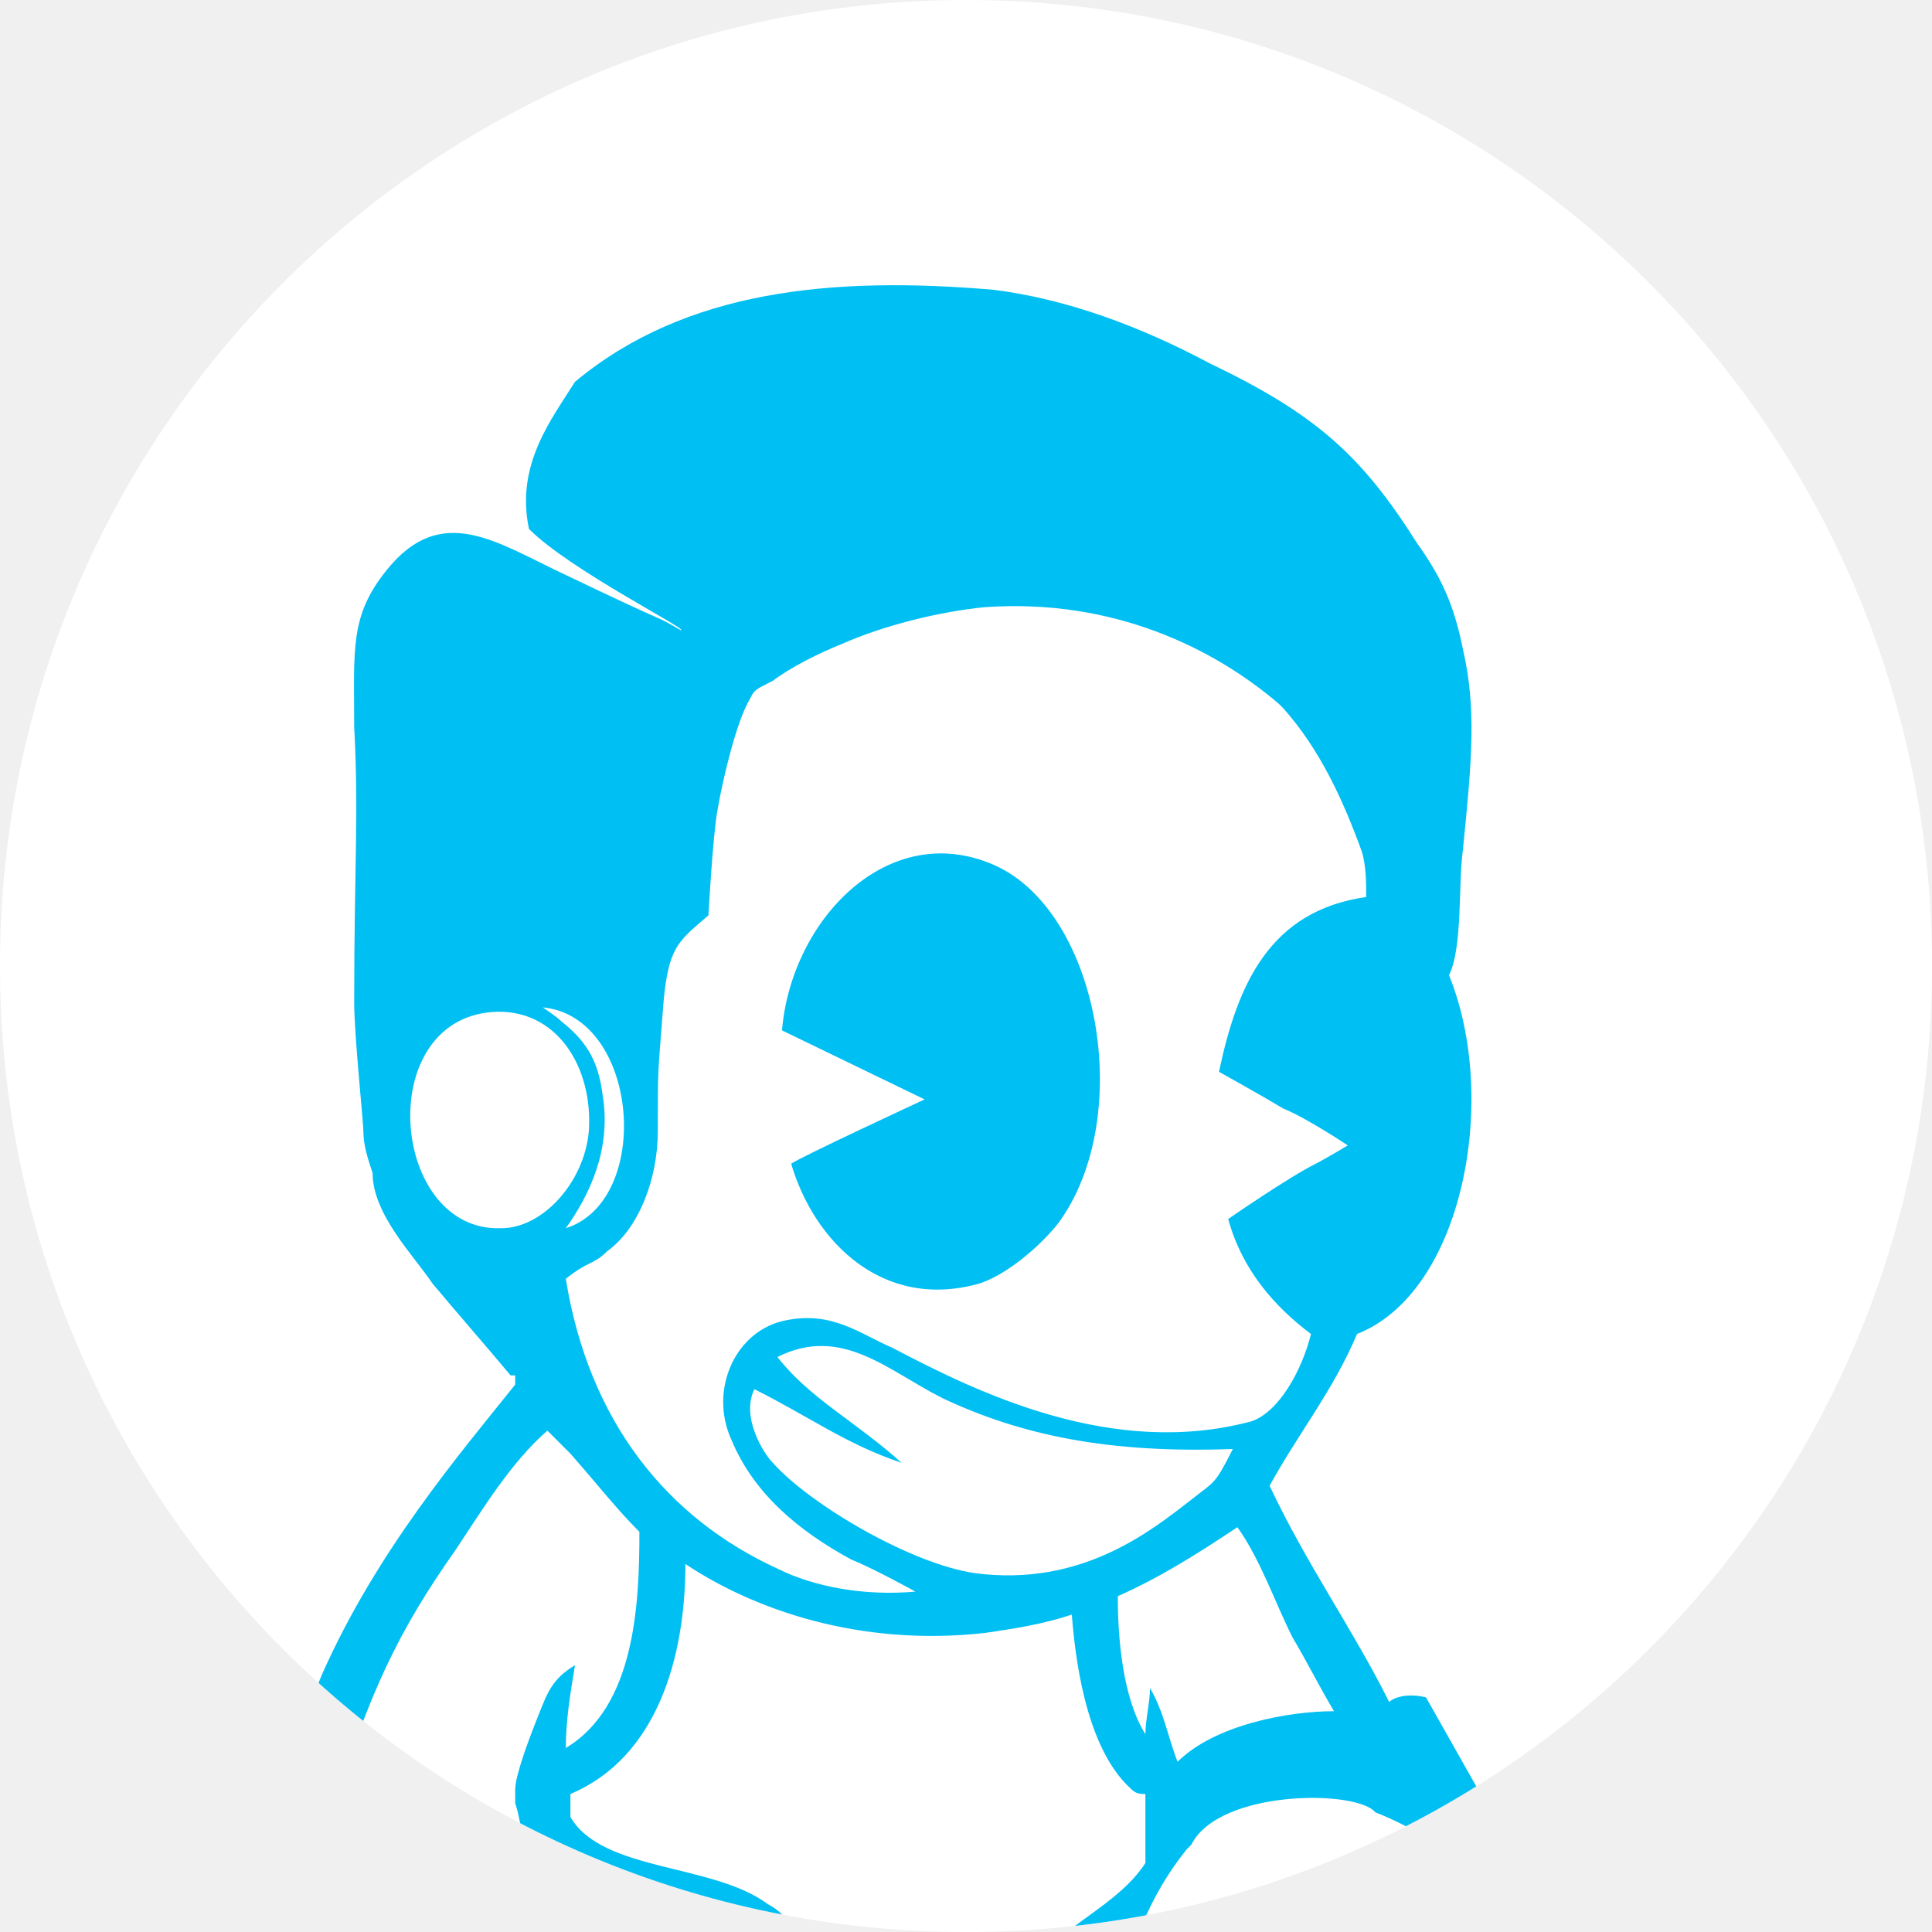
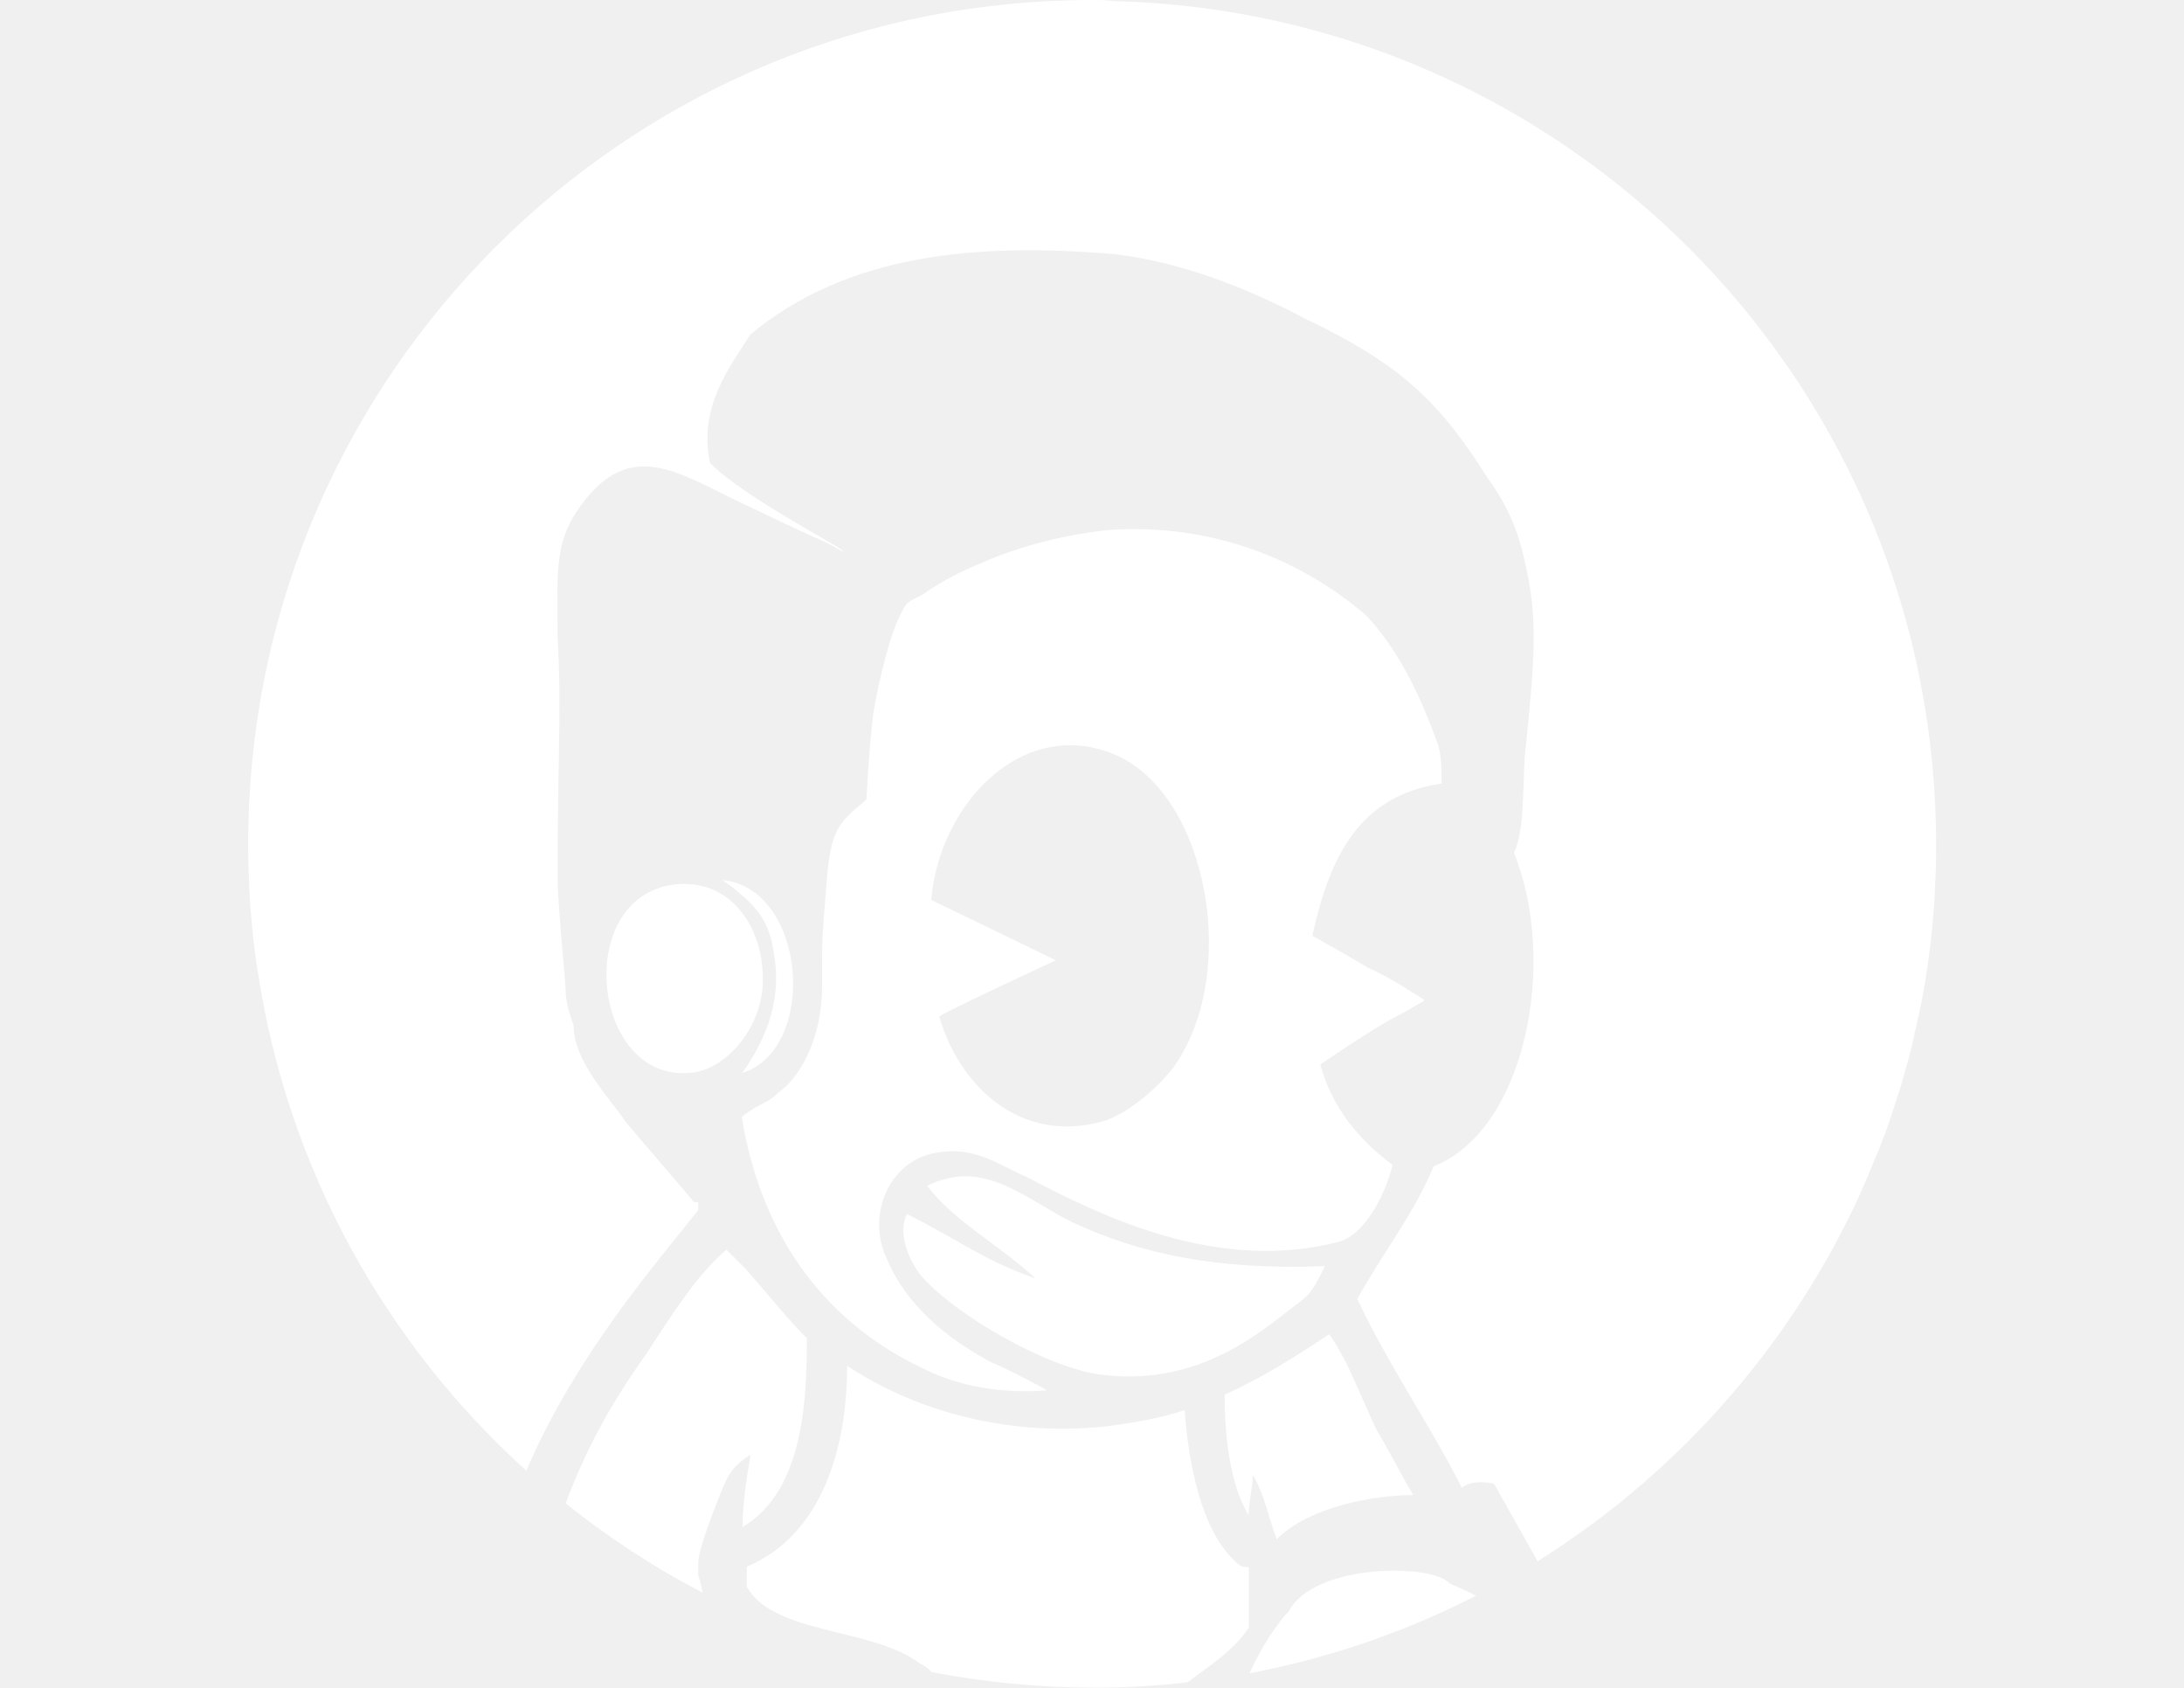
- <svg xmlns="http://www.w3.org/2000/svg" xmlns:xlink="http://www.w3.org/1999/xlink" version="1.1" id="Layer_1" x="0px" y="0px" viewBox="0 0 42 42" enable-background="new 0 0 42 42" xml:space="preserve">
-   <circle fill="#FFFFFF" cx="21" cy="21" r="21" />
+ <svg xmlns="http://www.w3.org/2000/svg" version="1.1" id="Layer_1" x="0px" y="0px" viewBox="0 0 792 612" enable-background="new 0 0 792 612" xml:space="preserve">
  <g>
-     <defs>
-       <circle id="SVGID_1_" cx="21" cy="21" r="21" />
-     </defs>
-     <clipPath id="SVGID_2_">
-       <use xlink:href="#SVGID_1_" overflow="visible" />
-     </clipPath>
-     <g clip-path="url(#SVGID_2_)">
-       <g>
-         <g>
-           <path fill="#00BFF3" d="M26,40.1C26,40.1,26,40.2,26,40.1C26,40.1,26,40.1,26,40.1" />
-           <path fill="#00BFF3" d="M17.6,43.5C17.6,43.5,17.6,43.5,17.6,43.5C17.6,43.5,17.6,43.5,17.6,43.5C17.6,43.5,17.6,43.5,17.6,43.5      " />
-           <path fill="#00BFF3" d="M17.8,43.1c-0.1,0.1-0.1,0.2-0.2,0.3C17.7,43.4,17.7,43.3,17.8,43.1L17.8,43.1z" />
-           <path fill="#00BFF3" d="M18.3,43.3C18.3,43.4,18.3,43.4,18.3,43.3c-0.1,0-0.1,0-0.2,0C18.2,43.3,18.2,43.3,18.3,43.3" />
-           <path fill="#00BFF3" d="M18.8,44.7c0,0-0.1,0-0.2,0c0,0,0-0.1,0-0.1C18.7,44.6,18.7,44.6,18.8,44.7" />
-           <path fill="#00BFF3" d="M19.1,45.9c-0.7,0.3-1.4,0.5-1.7,0.6c-0.1-0.1-0.2-0.3-0.3-0.4c-0.3-0.3-0.8-0.7-1.3-1.1      c0.3-0.1,0.6-0.2,0.9-0.3c0,0,0,0,0.1,0c0,0,0.1,0,0.1-0.1c0.1,0,0.1-0.1,0.2-0.1c0,0,0.1,0,0.1-0.1c0.1-0.1,0.2-0.2,0.3-0.3      c0,0,0.1-0.1,0.1-0.1c0,0,0-0.1,0.1-0.1c0.1-0.2,0.2-0.3,0.2-0.5c0,0.1,0.1,0.1,0.1,0.1c0.4,0.1,0.2,0.4,0.3,0.7      c0,0.2,0.4,0.3,0.6,0.3c0,0.1,0,0.1-0.1,0.2c0,0.1,0,0.2,0,0.2c0,0.2,0.1,0.3,0.2,0.5C18.8,45.7,18.8,45.8,19.1,45.9      C19,45.9,19,45.9,19.1,45.9" />
-           <path fill="#00BFF3" d="M20.4,44.2l-0.3,0.7l-0.4,0.8c-0.1-0.1-0.2-0.1-0.3-0.2c-0.1-0.1-0.1-0.1-0.2-0.2      c-0.1-0.1-0.1-0.3-0.1-0.4c0,0,0-0.1,0-0.1c0,0,0-0.1,0-0.1c0-0.1,0-0.1,0.1-0.2c0-0.1-0.1-0.1-0.1-0.1      c-0.4-0.1-0.4-0.4-0.5-0.7c0-0.2-0.2-0.2-0.3-0.3c0-0.1,0.1-0.2,0.1-0.3l1.5,0.5c0.1,0.2,0.2,0.4,0.3,0.6c0,0,0,0,0,0      C20.3,44.1,20.4,44.1,20.4,44.2" />
-           <path fill="#00BFF3" d="M17.6,43.5C17.6,43.5,17.6,43.5,17.6,43.5C17.6,43.5,17.6,43.5,17.6,43.5C17.6,43.5,17.6,43.5,17.6,43.5       M17.6,43.5C17.6,43.5,17.6,43.5,17.6,43.5C17.6,43.5,17.6,43.5,17.6,43.5C17.6,43.5,17.6,43.5,17.6,43.5" />
-           <path fill="#00BFF3" d="M14.2,45.2L14.2,45.2L14.2,45.2C14.3,45.2,14.3,45.2,14.2,45.2" />
-           <path fill="#00BFF3" d="M17.6,43.5C17.6,43.5,17.6,43.5,17.6,43.5C17.6,43.5,17.6,43.5,17.6,43.5C17.6,43.5,17.6,43.5,17.6,43.5      " />
-           <path fill="#00BFF3" d="M18.3,43.3C18.3,43.4,18.3,43.4,18.3,43.3c-0.1,0-0.1,0-0.2,0C18.2,43.3,18.2,43.3,18.3,43.3" />
-           <path fill="#00BFF3" d="M18.8,44.7c0,0-0.1,0-0.2,0c0,0,0-0.1,0-0.1C18.7,44.6,18.7,44.6,18.8,44.7" />
-           <path fill="#00BFF3" d="M20,46.1c-0.1,0-0.2,0.1-0.3,0.1C19.9,46.1,20,46.1,20,46.1" />
-           <path fill="#00BFF3" d="M20.1,45.9c0,0,0,0.1-0.1,0.1L20.1,45.9z" />
-           <path fill="#00BFF3" d="M6.8,49.9c-0.5,0.2-1,0.4-1.1,0.4c-0.2,0-0.3,0-0.5,0c-0.7,0-1.3-0.3-1.5-0.8c-0.3-0.5-0.2-1.3,0.2-1.9      c0.1,0,0.3-0.1,0.4-0.2c0.4,0.9,1.4,1.9,2.1,2.3C6.5,49.8,6.6,49.8,6.8,49.9" />
-           <path fill="#00BFF3" d="M21.6,18.8c2.3,1,3.1,5.5,1.4,7.8c-0.4,0.5-1.1,1.1-1.7,1.3c-2.1,0.6-3.6-0.9-4.1-2.6      c0.1-0.1,2.9-1.4,2.9-1.4L17,22.4C17.2,20,19.3,17.8,21.6,18.8" />
-           <path fill="#00BFF3" d="M32.2,55.4c-1.1-1.2-2.8-2.5-4.7-2.5c-1.2,0-2.8,0.6-3.7,1.1c-1.2,0.5-1.9,1.3-2.7,1.8      c1.5-2,3.6-3.5,7.2-3.4c0-0.6-0.2-0.8-0.2-1.5c1.8-1.1,4.4-1.1,5.7-2.6c1.5-1.7,1.2-4.8,0.1-6.6c-0.7-1-1.1-1.6-1.9-2.2      c0.2-0.1,0.3-0.2,0.3-0.3l-1.3-2.3c-0.4-0.1-0.7,0-0.8,0.1c-0.8-1.6-1.8-3-2.6-4.7c0.6-1.1,1.4-2.1,1.9-3.3      c2.3-0.9,3.1-5.1,2-7.8c0.3-0.6,0.2-2,0.3-2.7c0.2-2,0.3-3.1,0-4.4c-0.2-1-0.5-1.6-1-2.3c-1.2-1.9-2.2-2.8-4.5-3.9      c-1.5-0.8-3.1-1.4-4.7-1.6c-3.5-0.3-6.7,0-9.1,2c-0.5,0.8-1.3,1.8-1,3.2c0.9,0.9,3.5,2.2,3.3,2.2c-0.7-0.4,0,0-2.5-1.2      c-1.5-0.7-2.7-1.6-3.9-0.1c-0.8,1-0.7,1.7-0.7,3.4c0.1,1.9,0,3,0,6c0,0.7,0.2,2.6,0.2,2.8c0,0,0,0,0,0c0,0.3,0.1,0.6,0.2,0.9      c0,0.9,0.9,1.8,1.3,2.4c0.5,0.6,1.2,1.4,1.7,2h0.1c0,0.1,0,0.1,0,0.2C10,31.6,8.2,33.7,7,36.4c-0.5,1.2-1.1,3.2-1.4,4      c-0.1,0.4-1.1,3.3-1.3,4.2c-0.1,0.7-0.1,1.3,0,1.8c0,0,0,0-0.1,0c-0.1,0-0.5,0.2-0.8,0.3l-0.1,0.1L3.2,47c-0.7,1-0.8,2.1-0.3,3      c0.4,0.8,1.3,1.3,2.4,1.3c0.2,0,0.4,0,0.7-0.1c0.1,0,0.1,0,2.2-0.9c0.2,0.1,0.5,0.1,0.7,0.3c-0.2,1.1-0.5,2.1-0.8,3.1      c0.4,0.1,0.7-0.4,1.1-0.6c1.2-0.6,3-1.1,4.7-1c1.5,0.1,2.3,0.9,3.3,1.5c0.2,0.1,0.5,0.4,0.7,0.7c0.2,0.3,0.3,0.6,0.6,0.8      c0.2-1.1,0.2-2.4,0.5-3.4c0.1,1.2,0.1,2.9,0.1,4.2c0,0.5,0,0.9-0.1,1.3c-0.5-1.3-1.3-2.4-2.3-3.2c-0.3-0.3-0.6-0.4-0.9-0.6      c-1.6-0.8-4.3-0.6-5.8,0.1c-2.2,1-3.2,2.4-4.1,4.8c-0.5,1.3-0.8,2.5-0.5,4.1c0.7,0.8,2,0.5,3.2,0.5h7.5c1.1,0,3,0.3,3.7-0.1      c0.5-0.2,0.4-0.8,0.8-0.9c0.5-0.2,1.5,0,2.3,0c2.4,0,5.1,0,6.9-0.1c1.8-0.1,4,0.3,4.3-1.1c0.1-1.4-0.1-2.3-0.4-3.2      C33.2,56.6,32.8,56,32.2,55.4 M10.9,54.3c0.9-0.5,3.2-0.4,4.1-0.1c0.1,0.5,0.3,0.8,0.4,1.4c-1.3,0-3.2-0.2-4.7,0      C10.6,55.3,10.8,54.8,10.9,54.3 M10.2,54.7c0,0.3-0.1,1.3-0.1,1.3s2.6-0.2,3.3-0.1c0.3,0,1.2,0,1.3,0c0.2,0,0.9,0.1,1.4,0      c0-0.4-0.1-0.9-0.3-1.6c0.9,0.3,2.4,2.5,2.7,4.8c-0.4,0-1.6-0.1-1.6-0.1s-1.5-2-2.9-2.2l-0.7-0.1c-2,0-2.8,0.7-3.3,1.1      c-0.3,0.2-0.6,0.6-0.9,1.1l-2.2,0C7.1,57.6,7.9,55.6,10.2,54.7 M18.8,61.4c-3,0.1-6.3,0.1-9.4,0.1c-1,0-2.1,0.1-3-0.1      c-0.2-0.5,0.1-1.1,0.2-1.5c0.8-0.1,2.1,0.2,2.9-0.1c0.6-0.2,1-1.2,1.6-1.6c0.5-0.3,1.2-0.5,1.7-0.5c1.6-0.1,2.9,1.1,3.8,2.2      c0.7,0,1.5-0.1,2,0.1C18.9,60.2,19,60.9,18.8,61.4 M29.7,54.5c-1,0.2-2,0.4-2.6,1c-0.6-0.2-1.1-0.4-1.4-0.9      C26.3,53.4,29,53.3,29.7,54.5 M24.8,54.7c0.1,0.5,2.3,1.5,2.3,1.5c1.5-1,3.3-1.3,3.3-1.3c0.1-0.1-0.2-0.3-0.2-0.4      c0.3,0.3,1,0.6,1.9,2.1c-0.7,0.2-2.4,2.2-2.4,2.2c-0.5-0.1-8.1,0.1-8.8,0l-0.5-0.1c0.1-1.3,0.6-1.9,0.6-1.9      C22.5,55.4,24.8,54.7,24.8,54.7 M22,44.7c-0.3,0-0.6,0-0.9,0.1l0.8-1.7L18.4,42l-1,0.3c-0.1-0.3-0.3-0.7-0.7-0.9      c-1.2-0.9-3.6-0.7-4.3-1.9V39c1.9-0.8,2.5-3,2.5-5c1.5,1,3.8,1.8,6.5,1.5c0.7-0.1,1.3-0.2,1.9-0.4c0.1,1.3,0.4,3,1.3,3.8      c0.1,0.1,0.2,0.1,0.3,0.1c0,0.5,0,1,0,1.5C24,41.9,21.6,42.2,22,44.7 M17.8,43.1c-0.1,0.1-0.1,0.2-0.2,0.3c0,0,0,0,0,0      c0,0,0,0,0,0c0,0,0,0,0,0C17.7,43.4,17.7,43.3,17.8,43.1L17.8,43.1z M16.9,29.5c1.4-0.7,2.4,0.3,3.6,0.9      c1.7,0.8,3.6,1.2,6.3,1.1c-0.4,0.8-0.4,0.7-0.9,1.1c-0.9,0.7-2.4,1.9-4.7,1.6c-1.4-0.2-3.6-1.5-4.4-2.4c-0.2-0.2-0.7-1-0.4-1.6      c1.2,0.6,2,1.2,3.2,1.6C18.6,30.9,17.6,30.4,16.9,29.5 M33,41.9c0.8,1.3,1.3,3.2,0.5,4.8c-0.1,0.1-0.2,0.2-0.2,0.3      c-0.3,0.6-0.7,1-1.7,1.2c0-0.7,0.5-1.5,0.4-2.5c-0.4,0.4-0.5,1-0.8,1.5c-0.3,0.5-0.6,0.9-0.9,1.4c-0.5,0.4-1,0.9-1.6,0.8      c0.2-1,0.7-2.3,0.4-3.5c-0.1,0.3-0.3,0.7-0.4,1.1c-0.3,1.1-0.9,2-1.4,2.9c-0.4,0.4-0.9,0.8-1.6,0.8c-2,0-0.8-2.6-0.4-3.6      c0.4-0.9,0.8-1.8,0.9-2.6c-0.4,0.3-0.7,0.7-1.1,0.9c-1.5,0.1-2.7-0.5-2.5-1.6c0.1-1,1.8-1.1,2.2-1.9c0.3-0.7,0.6-1.2,1-1.7      c0,0,0,0,0.1-0.1c0.6-1.2,3.6-1.2,4-0.7C31.2,39.9,32.4,40.9,33,41.9 M28.1,35.6c0.3,0.5,0.6,1.1,0.9,1.6c-1,0-2.6,0.3-3.4,1.1      c-0.2-0.5-0.3-1.1-0.6-1.6c0,0.3-0.1,0.7-0.1,1c-0.5-0.8-0.6-2.1-0.6-3c0.9-0.4,1.7-0.9,2.6-1.5C27.4,33.9,27.7,34.8,28.1,35.6       M14.4,22.1c0.1-1.5,0.3-1.6,1-2.2c0,0,0.1-1.8,0.2-2.3c0.1-0.6,0.4-1.9,0.7-2.4c0.1-0.2,0.1-0.2,0.5-0.4c0.4-0.3,1-0.6,1.5-0.8      c0.9-0.4,2.1-0.7,3.1-0.8c2.8-0.2,5,0.9,6.4,2.1c0,0,0.1,0.1,0.1,0.1c0.8,0.9,1.3,2,1.7,3.1c0.1,0.3,0.1,0.7,0.1,1      c-2.1,0.3-2.8,1.9-3.2,3.8c0,0,0.9,0.5,1.4,0.8c0.5,0.2,1.4,0.8,1.4,0.8s-0.5,0.3-0.7,0.4c-0.6,0.3-1.9,1.2-1.9,1.2      c0.3,1.1,1,1.9,1.8,2.5c-0.2,0.8-0.7,1.7-1.3,1.9c-3,0.8-5.9-0.6-7.8-1.6c-0.7-0.3-1.3-0.8-2.3-0.6c-1.1,0.2-1.7,1.5-1.2,2.6      c0.5,1.2,1.5,2,2.6,2.6c0.5,0.2,1.4,0.7,1.4,0.7c-1.1,0.1-2.2-0.1-3-0.5c-2.4-1.1-4.1-3.2-4.6-6.3c0.5-0.4,0.6-0.3,0.9-0.6      c0.7-0.5,1.1-1.6,1.1-2.6C14.3,23.2,14.3,23.4,14.4,22.1 M12.3,26.7c0.5-0.7,1-1.7,0.8-2.9c-0.1-0.8-0.4-1.2-0.9-1.6      c-0.1-0.1-0.4-0.3-0.4-0.3C13.9,22.1,14.2,26.1,12.3,26.7 M10.9,26.7c-2.4,0.1-2.8-4.5-0.2-4.7c1.4-0.1,2.2,1.2,2.1,2.6      C12.7,25.7,11.8,26.7,10.9,26.7 M5.7,50.3c-0.2,0-0.3,0-0.5,0c-0.7,0-1.3-0.3-1.5-0.8c-0.3-0.5-0.2-1.3,0.2-1.9      c0.1,0,0.3-0.1,0.4-0.2c0.4,0.9,1.4,1.9,2.1,2.3c0.1,0,0.1,0.1,0.4,0.1C6.3,50.1,5.9,50.3,5.7,50.3 M16.3,49.3      c-2.9,0.1-4.1-1.5-5.5-3c0.2,1,0.8,1.7,1.4,2.4c0.2,0.2,0.4,0.3,0.5,0.7c-2.3,0-3.5-1.2-4.7-2.3c0,0.9,1,1.4,1.5,2.1      c-2.7,0.1-4.1-1.6-4.3-3.5c0-1,0.4-2,0.9-3.3l1.1-2.9c0.8-2.7,1.5-4.1,2.7-5.8c0.6-0.9,1.2-1.9,2-2.6c0,0,0.4,0.4,0.5,0.5      c0.7,0.8,1,1.2,1.5,1.7c0,1.6-0.1,3.8-1.6,4.7c0-0.6,0.1-1.2,0.2-1.8c-0.5,0.3-0.6,0.6-0.8,1.1c-0.2,0.5-0.5,1.3-0.5,1.6      c0,0.1,0,0.2,0,0.3c0.1,0.3,0.1,0.5,0.2,0.8c0.9,0.4,1.8,1.2,2.7,1.5c0.7,0.2,1.7,0,2.1,0.5c0.3,0.3,0.3,1.2,0.1,1.5      c-0.5,0.8-2.3,1.1-3.2,0.5c0.2,0.4,0.6,0.8,1.1,1.3c0,0,0.1,0.1,0.1,0.1c0.3,0.2,0.6,0.5,0.8,0.7C16.2,46.8,18.1,48.3,16.3,49.3       M17.4,46.6c-0.1-0.1-0.2-0.3-0.3-0.4c-0.3-0.3-0.8-0.7-1.3-1.1c0.3-0.1,0.6-0.2,0.9-0.3c0,0,0,0,0.1,0c0,0,0.1,0,0.1-0.1      c0.1,0,0.1-0.1,0.2-0.1c0,0,0.1,0,0.1-0.1c0.1-0.1,0.2-0.2,0.3-0.3c0,0,0-0.1,0.1-0.1c0,0,0-0.1,0.1-0.1      c0.1-0.2,0.2-0.3,0.2-0.5c0,0.1,0.1,0.1,0.1,0.1c0.4,0.1,0.2,0.4,0.3,0.7c0,0.2,0.4,0.3,0.6,0.3c0,0,0-0.1,0-0.1      c0,0,0.1,0.1,0.1,0.1c0,0-0.1,0-0.2,0c0,0.1,0,0.1-0.1,0.2c0,0.1,0,0.2,0,0.2c0,0.2,0.1,0.3,0.2,0.5c0.1,0.2,0.1,0.2,0.3,0.4      c0,0,0,0,0.1,0C18.4,46.2,17.7,46.5,17.4,46.6 M19.4,45.4c-0.1-0.1-0.1-0.1-0.2-0.2c-0.1-0.1-0.1-0.3-0.1-0.4c0,0,0-0.1,0-0.1      c0,0,0-0.1,0-0.1c0-0.1,0-0.1,0.1-0.2c0-0.1-0.1-0.1-0.1-0.1c-0.4-0.1-0.4-0.4-0.5-0.7c0-0.2-0.2-0.2-0.3-0.3c0,0,0,0.1,0,0.1      c0,0-0.1-0.1-0.1-0.1c0,0,0.1,0,0.2,0c0-0.1,0.1-0.2,0.1-0.3l1.5,0.5c0.1,0.2,0.2,0.4,0.3,0.6c0,0,0,0,0,0c0,0,0.1,0.1,0.1,0.1      l-0.3,0.7l-0.4,0.8C19.6,45.6,19.5,45.5,19.4,45.4 M19.8,46.2c0.1-0.1,0.2-0.1,0.3-0.1C20,46.1,19.9,46.1,19.8,46.2 M20.1,46      l0.1-0.1C20.1,46,20.1,46,20.1,46 M32.7,60c-0.3,0.4-1.9,0.4-2.9,0.4c-2.4,0-4.3,0-6.6,0c-1.1,0-2.1,0-3-0.2      c0-0.3-0.1-0.5-0.1-0.8c3.1-0.2,6.6,0,9.9-0.1c0.6-0.6,1.2-1.3,1.9-1.7c0.1-0.1,0.1-0.2,0.4-0.2C32.8,57.7,33.1,59.6,32.7,60" />
-           <path fill="#00BFF3" d="M19.8,46.2c0.1,0,0.2-0.1,0.3-0.1C20,46.1,19.9,46.1,19.8,46.2 M20.1,46c0,0,0.1-0.1,0.1-0.1L20.1,46z" />
-         </g>
-       </g>
-     </g>
+     <path fill="none" d="M453.1,606.7c29.1-5.5,56.7-15.1,82.2-28.1c0,0,0,0-0.1,0C509.7,591.6,482.1,601.2,453.1,606.7   C453.1,606.7,453.1,606.7,453.1,606.7z" />
+     <path fill="none" d="M694.1,375.3c-0.5,2.2-1.1,4.4-1.6,6.7C693.1,379.7,693.6,377.5,694.1,375.3z" />
+     <path fill="none" d="M695.6,368.4c-0.4,2.1-0.9,4.2-1.4,6.2C694.7,372.6,695.2,370.5,695.6,368.4z" />
+     <path fill="none" d="M697.2,360.5c-0.4,2.2-0.8,4.5-1.3,6.7C696.3,365,696.8,362.7,697.2,360.5z" />
+     <path fill="none" d="M698.3,353.4c-0.3,2-0.7,4.1-1,6.1C697.7,357.4,698,355.4,698.3,353.4z" />
+     <path fill="none" d="M680.7,418.3c-0.8,2.1-1.7,4.2-2.6,6.3C679,422.5,679.9,420.4,680.7,418.3z" />
+     <path fill="none" d="M699.5,345.5c-0.3,2.3-0.6,4.5-0.9,6.7C698.9,350,699.2,347.7,699.5,345.5z" />
+     <path fill="none" d="M692.2,383.2c-1.2,4.5-2.4,8.9-3.8,13.2C689.8,392,691,387.6,692.2,383.2z" />
+     <path fill="none" d="M677.8,425.4c-0.9,2.2-1.8,4.3-2.8,6.4C676,429.7,676.9,427.6,677.8,425.4z" />
+     <path fill="none" d="M683.3,411.7c-0.8,2.2-1.6,4.3-2.5,6.5C681.6,416,682.5,413.8,683.3,411.7z" />
+     <path fill="none" d="M688.1,397.6c-1.4,4.4-2.9,8.8-4.4,13.1C685.2,406.3,686.7,402,688.1,397.6z" />
+     <path fill="none" d="M700.3,338c-0.2,2-0.4,4.1-0.7,6.1C699.9,342.1,700.1,340.1,700.3,338z" />
+     <path fill="none" d="M90.9,329c-0.2-2.3-0.3-4.6-0.4-7C90.5,324.4,90.7,326.7,90.9,329z" />
+     <path fill="none" d="M701.1,330.2c-0.2,2.3-0.4,4.6-0.6,6.8C700.7,334.7,700.9,332.5,701.1,330.2z" />
+     <path fill="none" d="M91.5,336.8c-0.2-2.3-0.4-4.6-0.6-6.9C91.1,332.2,91.3,334.6,91.5,336.8z" />
+     <path fill="none" d="M93.5,352.5c-0.4-2.4-0.7-4.7-1-7.1C92.8,347.7,93.1,350.1,93.5,352.5z" />
+     <path fill="none" d="M90.4,321.2c-0.1-2.4-0.2-4.8-0.3-7.2C90.2,316.5,90.3,318.8,90.4,321.2z" />
+     <path fill="none" d="M701.9,314.7c-0.1,2.3-0.1,4.6-0.3,6.9C701.7,319.3,701.8,317,701.9,314.7z" />
+     <path fill="none" d="M701.6,322.3c-0.1,2.1-0.2,4.3-0.4,6.4C701.3,326.5,701.5,324.4,701.6,322.3z" />
+     <path fill="none" d="M90.1,313.5c-0.1-2.5-0.1-5-0.1-7.5C90,308.5,90,311,90.1,313.5z" />
+     <path fill="none" d="M702,306c0,2.3,0,4.7-0.1,7C702,310.7,702,308.4,702,306z" />
+     <path fill="none" d="M92.4,344.7c-0.3-2.3-0.6-4.6-0.8-7C91.9,340,92.1,342.4,92.4,344.7z" />
+     <path fill="none" d="M671.8,438.8c-1,2.1-2.1,4.3-3.2,6.4C669.7,443.1,670.7,440.9,671.8,438.8z" />
+     <path fill="none" d="M388.1,0.1c-162.7,4.1-293.9,135.3-298,298C94.2,135.4,225.4,4.2,388.1,0.1z" />
+     <path fill="none" d="M668.4,445.5c-2.2,4.3-4.5,8.6-6.9,12.8C663.9,454.1,666.2,449.8,668.4,445.5z" />
+     <path fill="none" d="M701.9,298.1c-4.1-162.7-135.3-293.9-298-298C566.6,4.2,697.8,135.4,701.9,298.1z" />
+     <path fill="none" d="M557.6,565.9l0.1,0.1c42.8-26.8,78.5-63.8,103.7-107.6C636.2,502.2,600.5,539.2,557.6,565.9z" />
+     <path fill="none" d="M674.9,432.1c-1,2.1-1.9,4.2-2.9,6.3C672.9,436.3,673.9,434.2,674.9,432.1z" />
+     <path fill="none" d="M93.6,352.8c10.9,71.1,46.3,134.2,97.3,180.3c0,0,0,0,0,0C139.9,487,104.5,423.9,93.6,352.8z" />
+     <path fill="#FFFFFF" d="M701.6,321.6c0,0.2,0,0.4,0,0.7C701.6,322,701.6,321.8,701.6,321.6z" />
+     <path fill="#FFFFFF" d="M701.2,328.7c0,0.5-0.1,1-0.1,1.5C701.1,329.7,701.1,329.2,701.2,328.7z" />
+     <path fill="#FFFFFF" d="M701.9,313c0,0.6,0,1.1,0,1.6C701.9,314.1,701.9,313.6,701.9,313z" />
+     <path fill="#FFFFFF" d="M90.4,322c0-0.3,0-0.6,0-0.8C90.4,321.5,90.4,321.8,90.4,322z" />
+     <path fill="#FFFFFF" d="M675,431.8c0,0.1-0.1,0.2-0.1,0.3C674.9,432,675,431.9,675,431.8z" />
+     <path fill="#FFFFFF" d="M93.6,352.8c0-0.1,0-0.2-0.1-0.4C93.5,352.6,93.5,352.7,93.6,352.8z" />
+     <path fill="#FFFFFF" d="M90.9,329.9c0-0.3,0-0.6-0.1-0.9C90.9,329.3,90.9,329.6,90.9,329.9z" />
+     <path fill="#FFFFFF" d="M700.4,337c0,0.3-0.1,0.7-0.1,1C700.4,337.7,700.4,337.3,700.4,337z" />
+     <path fill="#FFFFFF" d="M91.6,337.7c0-0.3-0.1-0.6-0.1-0.9C91.6,337.1,91.6,337.4,91.6,337.7z" />
+     <path fill="#FFFFFF" d="M90.1,314.1c0-0.2,0-0.4,0-0.6C90.1,313.7,90.1,313.9,90.1,314.1z" />
+     <path fill="#FFFFFF" d="M92.5,345.4c0-0.2-0.1-0.5-0.1-0.7C92.5,344.9,92.5,345.1,92.5,345.4z" />
+     <path fill="#FFFFFF" d="M688.4,396.4c-0.1,0.4-0.2,0.8-0.4,1.2C688.2,397.2,688.3,396.8,688.4,396.4z" />
+     <path fill="#FFFFFF" d="M668.6,445.2c0,0.1-0.1,0.2-0.2,0.3C668.5,445.4,668.5,445.3,668.6,445.2z" />
+     <path fill="#FFFFFF" d="M683.6,410.6c-0.1,0.3-0.2,0.7-0.4,1C683.4,411.3,683.5,411,683.6,410.6z" />
+     <path fill="#FFFFFF" d="M692.5,381.9c-0.1,0.4-0.2,0.8-0.3,1.2C692.3,382.8,692.4,382.3,692.5,381.9z" />
+     <path fill="#FFFFFF" d="M694.3,374.7c0,0.2-0.1,0.4-0.1,0.6C694.2,375.1,694.2,374.9,694.3,374.7z" />
+     <path fill="#FFFFFF" d="M678.1,424.6c-0.1,0.3-0.2,0.5-0.3,0.8C677.9,425.2,678,424.9,678.1,424.6z" />
+     <path fill="#FFFFFF" d="M671.9,438.4c-0.1,0.1-0.1,0.3-0.2,0.4C671.8,438.7,671.9,438.5,671.9,438.4z" />
+     <path fill="#FFFFFF" d="M680.8,418.2c0,0,0,0.1-0.1,0.1C680.7,418.3,680.8,418.2,680.8,418.2z" />
+     <path fill="#FFFFFF" d="M695.9,367.2c-0.1,0.4-0.2,0.8-0.3,1.2C695.7,368,695.8,367.6,695.9,367.2z" />
+     <path fill="#FFFFFF" d="M698.5,352.2c-0.1,0.4-0.1,0.8-0.2,1.2C698.4,353,698.5,352.6,698.5,352.2z" />
+     <path fill="#FFFFFF" d="M697.3,359.5c-0.1,0.3-0.1,0.7-0.2,1C697.2,360.1,697.3,359.8,697.3,359.5z" />
+     <path fill="#FFFFFF" d="M661.5,458.3C661.5,458.3,661.4,458.3,661.5,458.3C661.4,458.3,661.5,458.3,661.5,458.3z" />
+     <path fill="#FFFFFF" d="M699.6,344.1c-0.1,0.4-0.1,0.9-0.2,1.3C699.5,345,699.6,344.6,699.6,344.1z" />
+     <path fill="#FFFFFF" d="M467.4,584.3c-1.5,1.5-1.5,1.5-1.5,1.5c-5.1,6.3-9,12.7-12.8,20.9c29-5.5,56.6-15,82.1-28.1   c-3.1-1.7-6.4-3.1-9.5-4.4C519.9,566.8,476.1,566.8,467.4,584.3z" />
+     <path fill="#FFFFFF" d="M282.1,396.3c-4.4,4.4-5.8,2.9-13.1,8.7c7.3,45.2,32.1,75.8,67,91.8c11.7,5.8,27.7,8.7,43.7,7.3   c0,0-13.1-7.3-20.4-10.2c-16-8.7-30.6-20.4-37.9-37.9c-7.3-16,1.5-35,17.5-37.9c14.6-2.9,23.3,4.4,33.5,8.7   c27.7,14.6,69.9,35,113.7,23.3c8.7-2.9,16-16,18.9-27.7c-11.7-8.7-21.9-20.4-26.2-36.4c0,0,18.9-13.1,27.7-17.5   c2.9-1.5,10.2-5.8,10.2-5.8s-13.1-8.7-20.4-11.7c-7.3-4.4-20.4-11.7-20.4-11.7c6.1-27.5,16.3-50.8,46.9-55.2c0-4.4,0-10.2-1.5-14.6   c-5.8-16-13.1-32.1-24.8-45.2l-1.5-1.5c-20.4-17.5-52.5-33.5-93.3-30.6c-14.6,1.5-32.1,5.8-45.2,11.7c-7.3,2.9-16,7.3-21.9,11.7   c-5.8,2.9-5.8,2.9-7.3,5.8c-4.4,7.3-8.7,26.2-10.2,35c-1.5,7.3-2.9,33.5-2.9,33.5c-10.2,8.7-13.1,10.2-14.6,32.1   c-1.5,18.9-1.5,16-1.5,36.4C298.1,373,292.3,389,282.1,396.3z M404.7,273.8c33.6,14.7,45.2,80.3,20.4,113.8   c-5.8,7.3-16,16-24.8,18.9c-30.6,8.7-52.5-13.1-59.7-37.9c1.5-1.5,42.3-20.4,42.3-20.4l-45.2-21.9   C340.6,291.3,371.2,259.3,404.7,273.8z" />
+     <path fill="#FFFFFF" d="M482,483.8c-13.1,8.7-24.8,16-37.9,21.9c0,13.1,1.5,32.1,8.7,43.7c0-4.4,1.5-10.2,1.5-14.6   c4.4,7.3,5.8,16,8.7,23.3c11.7-11.7,35-16,49.5-16c-4.4-7.3-8.7-16-13.1-23.3C493.6,507.1,489.3,494,482,483.8z" />
+     <path fill="#FFFFFF" d="M429.6,511.3c-8.7,2.9-17.5,4.4-27.7,5.8c-39.3,4.4-72.9-7.3-94.7-21.9c0,29.1-8.7,61.2-36.4,72.9v7.3   c10.2,17.5,45.2,14.6,62.7,27.7c1.7,0.8,3.1,1.9,4.4,3.2c18.9,3.6,38.4,5.6,58.3,5.6c11.5,0.1,23-0.6,34.4-1.9   c8.2-6.1,17-11.7,22.3-19.9c0-7.3,0-14.6,0-21.9c-1.5,0-2.9,0-4.4-1.5C435.4,555,431,530.3,429.6,511.3z" />
+     <path fill="#FFFFFF" d="M334.8,463.4c11.7,13.1,43.7,32.1,64.1,35c33.5,4.4,55.4-13.1,68.5-23.3c7.3-5.8,7.3-4.4,13.1-16   c-39.3,1.5-67-4.4-91.8-16c-17.5-8.7-32.1-23.3-52.5-13.1c10.2,13.1,24.8,20.4,39.3,33.5c-17.5-5.8-29.1-14.6-46.6-23.3   C324.6,448.8,331.9,460.5,334.8,463.4z" />
+     <path fill="#FFFFFF" d="M292.6,485.2c-7.3-7.3-11.7-13.1-21.9-24.8c-1.5-1.5-7.3-7.3-7.3-7.3c-11.7,10.2-20.4,24.8-29.1,37.9   c-12.4,17.5-21.1,32.8-29.2,54.1c15.4,12.3,32,23.2,49.7,32.4c-0.4-2-0.8-3.9-1.6-6.3c0-1.5,0-2.9,0-4.4c0-4.4,4.4-16,7.3-23.3   c2.9-7.3,4.4-11.7,11.7-16c-1.5,8.7-2.9,17.5-2.9,26.2C291.2,540.6,292.6,508.5,292.6,485.2z" />
+     <path fill="#FFFFFF" d="M661.4,458.4C661.4,458.3,661.5,458.3,661.4,458.4c2.5-4.3,4.8-8.5,7-12.9c0-0.1,0.1-0.2,0.2-0.3   c1.1-2.1,2.1-4.3,3.2-6.4c0.1-0.1,0.1-0.3,0.2-0.4c1-2.1,2-4.2,2.9-6.3c0-0.1,0.1-0.2,0.1-0.3c1-2.1,1.9-4.3,2.8-6.4   c0.1-0.3,0.2-0.5,0.3-0.8c0.9-2.1,1.7-4.2,2.6-6.3c0,0,0-0.1,0.1-0.1c0.8-2.2,1.7-4.3,2.5-6.5c0.1-0.3,0.3-0.7,0.4-1   c1.6-4.3,3-8.7,4.4-13.1c0.1-0.4,0.2-0.8,0.4-1.2c1.4-4.4,2.6-8.8,3.8-13.2c0.1-0.4,0.2-0.8,0.3-1.2c0.6-2.2,1.1-4.4,1.6-6.7   c0-0.2,0.1-0.4,0.1-0.6c0.5-2.1,0.9-4.1,1.4-6.2c0.1-0.4,0.2-0.8,0.3-1.2c0.5-2.2,0.9-4.5,1.3-6.7c0.1-0.3,0.1-0.7,0.2-1   c0.4-2,0.7-4,1-6.1c0.1-0.4,0.1-0.8,0.2-1.2c0.3-2.2,0.7-4.5,0.9-6.7c0.1-0.4,0.1-0.9,0.2-1.3c0.3-2,0.5-4.1,0.7-6.1   c0-0.3,0.1-0.7,0.1-1c0.2-2.3,0.4-4.5,0.6-6.8c0-0.5,0.1-1,0.1-1.5c0.2-2.1,0.3-4.3,0.4-6.4c0-0.2,0-0.4,0-0.7   c0.1-2.3,0.2-4.6,0.3-6.9c0-0.5,0-1.1,0-1.6c0.1-2.3,0.1-4.7,0.1-7c0-2.6,0-5.3-0.1-7.9c-4.1-162.7-135.3-293.9-298-298   C401.3,0,398.6,0,396,0s-5.3,0-7.9,0.1c-162.7,4.1-293.9,135.3-298,298c-0.1,2.6-0.1,5.3-0.1,7.9c0,2.5,0,5,0.1,7.5   c0,0.2,0,0.4,0,0.6c0.1,2.4,0.2,4.8,0.3,7.2c0,0.3,0,0.6,0,0.8c0.1,2.3,0.3,4.7,0.4,7c0,0.3,0,0.6,0.1,0.9c0.2,2.3,0.4,4.6,0.6,6.9   c0,0.3,0.1,0.6,0.1,0.9c0.2,2.3,0.5,4.6,0.8,7c0,0.2,0.1,0.5,0.1,0.7c0.3,2.4,0.6,4.7,1,7.1c0,0.1,0,0.2,0.1,0.4   c10.9,71.1,46.3,134.2,97.3,180.3c0.4-0.9,0.7-1.8,1.1-2.7c17.5-39.3,43.7-69.9,61.2-91.8c0-1.5,0-1.5,0-2.9h-1.5   c-7.3-8.7-17.5-20.4-24.8-29.1c-5.8-8.7-18.9-21.9-18.9-35c-1.5-4.4-2.9-8.7-2.9-13.1c0-2.9-2.9-30.6-2.9-40.8   c0-43.7,1.5-59.7,0-87.4c0-24.8-1.5-35,10.2-49.5c17.5-21.9,35-8.7,56.8,1.5c36.4,17.5,26.2,11.7,36.4,17.5   c2.9,0-35-18.9-48.1-32.1c-4.4-20.4,7.3-35,14.6-46.6c35-29.1,81.6-33.5,132.6-29.1c23.3,2.9,46.6,11.7,68.5,23.3   c33.5,16,48.1,29.1,65.6,56.8c7.3,10.2,11.7,18.9,14.6,33.5c4.4,18.9,2.9,35,0,64.1c-1.5,10.2,0,30.6-4.4,39.3   c16,39.3,4.4,100.5-29.1,113.7c-7.3,17.5-18.9,32.1-27.7,48.1c11.7,24.8,26.2,45.2,37.9,68.5c1.5-1.5,5.8-2.9,11.7-1.5l15.8,28.1   C600.5,539.2,636.2,502.2,661.4,458.4z" />
+     <path fill="#FFFFFF" d="M276.5,358.5c1.5-20.4-10.2-39.4-30.6-37.9c-37.9,2.9-32.1,69.9,2.9,68.5   C261.9,389.1,275,374.5,276.5,358.5z" />
+     <path fill="#FFFFFF" d="M267.7,323.5c7.3,5.8,11.7,11.7,13.1,23.3c2.9,17.5-4.4,32.1-11.7,42.3c27.8-8.8,23.4-67.1-7.2-70   C261.9,319.1,266.3,322,267.7,323.5z" />
  </g>
</svg>
